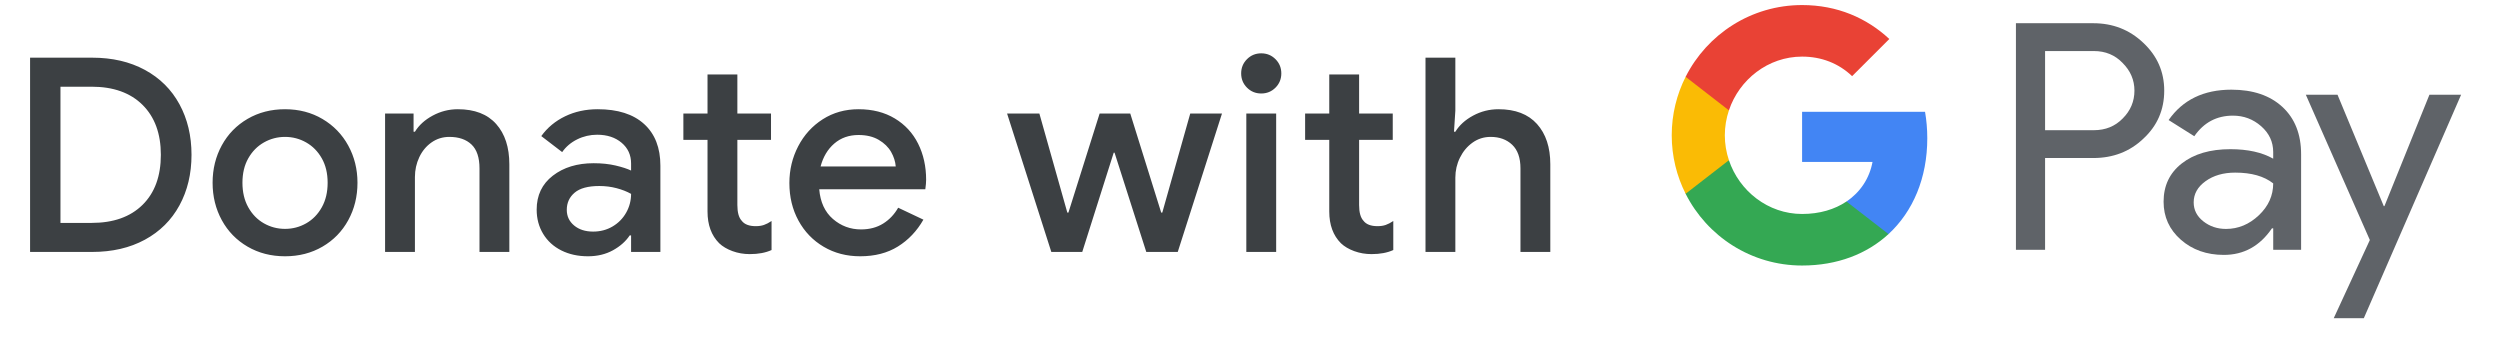
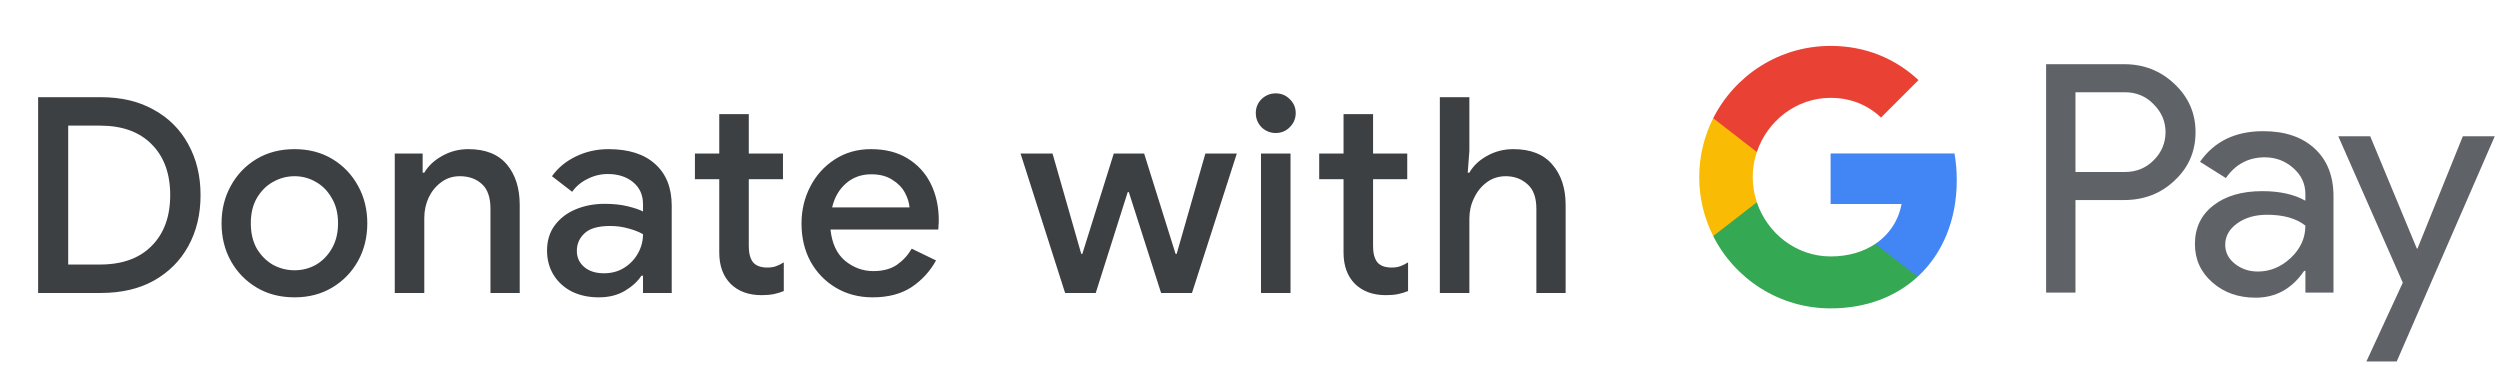
- <svg xmlns="http://www.w3.org/2000/svg" width="129" height="18">
-   <g fill="none" fill-rule="evenodd">
-     <path d="M4.758,13C5.794,13 6.699,12.79 7.474,12.37C8.249,11.95 8.844,11.36 9.259,10.599C9.674,9.838 9.882,8.968 9.882,7.988C9.882,7.008 9.674,6.138 9.259,5.377C8.844,4.616 8.249,4.026 7.474,3.606C6.699,3.186 5.794,2.976 4.758,2.976L4.758,2.976L1.552,2.976L1.552,13L4.758,13ZM4.73,11.502L3.12,11.502L3.12,4.474L4.73,4.474C5.85,4.474 6.725,4.787 7.355,5.412C7.985,6.037 8.3,6.896 8.3,7.988C8.3,9.089 7.985,9.95 7.355,10.571C6.725,11.192 5.85,11.502 4.73,11.502L4.73,11.502ZM14.708,13.224C15.427,13.224 16.071,13.058 16.64,12.727C17.209,12.396 17.653,11.941 17.97,11.362C18.287,10.783 18.446,10.139 18.446,9.43C18.446,8.73 18.287,8.091 17.97,7.512C17.653,6.933 17.209,6.476 16.64,6.14C16.071,5.804 15.427,5.636 14.708,5.636C13.989,5.636 13.345,5.802 12.776,6.133C12.207,6.464 11.763,6.919 11.446,7.498C11.129,8.077 10.97,8.721 10.97,9.43C10.97,10.139 11.129,10.783 11.446,11.362C11.763,11.941 12.207,12.396 12.776,12.727C13.345,13.058 13.989,13.224 14.708,13.224ZM14.708,11.81C14.316,11.81 13.952,11.714 13.616,11.523C13.28,11.332 13.012,11.056 12.811,10.697C12.61,10.338 12.51,9.915 12.51,9.43C12.51,8.945 12.61,8.525 12.811,8.17C13.012,7.815 13.28,7.542 13.616,7.351C13.952,7.16 14.316,7.064 14.708,7.064C15.1,7.064 15.464,7.16 15.8,7.351C16.136,7.542 16.404,7.815 16.605,8.17C16.806,8.525 16.906,8.945 16.906,9.43C16.906,9.915 16.806,10.338 16.605,10.697C16.404,11.056 16.136,11.332 15.8,11.523C15.464,11.714 15.1,11.81 14.708,11.81ZM21.41,13L21.41,9.136C21.41,8.772 21.485,8.431 21.634,8.114C21.783,7.797 21.993,7.542 22.264,7.351C22.535,7.16 22.843,7.064 23.188,7.064C23.673,7.064 24.054,7.195 24.329,7.456C24.604,7.717 24.742,8.128 24.742,8.688L24.742,8.688L24.742,13L26.282,13L26.282,8.478C26.282,7.601 26.056,6.908 25.603,6.399C25.15,5.89 24.49,5.636 23.622,5.636C23.165,5.636 22.733,5.746 22.327,5.965C21.921,6.184 21.615,6.462 21.41,6.798L21.41,6.798L21.34,6.798L21.34,5.86L19.87,5.86L19.87,13L21.41,13ZM30.338,13.224C30.823,13.224 31.253,13.121 31.626,12.916C31.999,12.711 32.289,12.454 32.494,12.146L32.494,12.146L32.564,12.146L32.564,13L34.076,13L34.076,8.548C34.076,7.624 33.796,6.908 33.236,6.399C32.676,5.89 31.878,5.636 30.842,5.636C30.226,5.636 29.666,5.757 29.162,6C28.658,6.243 28.247,6.583 27.93,7.022L27.93,7.022L29.008,7.848C29.204,7.568 29.463,7.349 29.785,7.19C30.107,7.031 30.45,6.952 30.814,6.952C31.327,6.952 31.747,7.09 32.074,7.365C32.401,7.64 32.564,7.997 32.564,8.436L32.564,8.436L32.564,8.8C32.368,8.707 32.102,8.62 31.766,8.541C31.43,8.462 31.052,8.422 30.632,8.422C29.783,8.422 29.08,8.637 28.525,9.066C27.97,9.495 27.692,10.079 27.692,10.816C27.692,11.283 27.804,11.7 28.028,12.069C28.252,12.438 28.565,12.722 28.966,12.923C29.367,13.124 29.825,13.224 30.338,13.224ZM30.604,11.95C30.203,11.95 29.876,11.845 29.624,11.635C29.372,11.425 29.246,11.157 29.246,10.83C29.246,10.466 29.381,10.17 29.652,9.941C29.923,9.712 30.347,9.598 30.926,9.598C31.234,9.598 31.53,9.635 31.815,9.71C32.1,9.785 32.349,9.883 32.564,10.004C32.564,10.349 32.48,10.671 32.312,10.97C32.144,11.269 31.911,11.507 31.612,11.684C31.313,11.861 30.977,11.95 30.604,11.95ZM38.692,13.112C39.131,13.112 39.504,13.042 39.812,12.902L39.812,12.902L39.812,11.404C39.672,11.497 39.541,11.565 39.42,11.607C39.299,11.649 39.159,11.67 39,11.67C38.655,11.67 38.412,11.577 38.272,11.39C38.123,11.231 38.048,10.961 38.048,10.578L38.048,10.578L38.048,7.218L39.784,7.218L39.784,5.86L38.048,5.86L38.048,3.844L36.508,3.844L36.508,5.86L35.262,5.86L35.262,7.218L36.508,7.218L36.508,10.914C36.508,11.605 36.709,12.151 37.11,12.552C37.287,12.72 37.516,12.855 37.796,12.958C38.076,13.061 38.375,13.112 38.692,13.112ZM44.386,13.224C45.142,13.224 45.791,13.056 46.332,12.72C46.873,12.384 47.312,11.922 47.648,11.334L47.648,11.334L46.346,10.718C46.15,11.063 45.891,11.336 45.569,11.537C45.247,11.738 44.867,11.838 44.428,11.838C43.877,11.838 43.394,11.658 42.979,11.299C42.564,10.94 42.328,10.429 42.272,9.766L42.272,9.766L47.746,9.766C47.774,9.57 47.788,9.407 47.788,9.276C47.788,8.585 47.65,7.965 47.375,7.414C47.1,6.863 46.698,6.429 46.171,6.112C45.644,5.795 45.021,5.636 44.302,5.636C43.611,5.636 42.995,5.809 42.454,6.154C41.913,6.499 41.49,6.964 41.187,7.547C40.884,8.13 40.732,8.763 40.732,9.444C40.732,10.163 40.888,10.809 41.201,11.383C41.514,11.957 41.948,12.407 42.503,12.734C43.058,13.061 43.686,13.224 44.386,13.224ZM46.22,8.59L42.342,8.59C42.473,8.095 42.708,7.701 43.049,7.407C43.39,7.113 43.807,6.966 44.302,6.966C44.713,6.966 45.06,7.05 45.345,7.218C45.63,7.386 45.842,7.594 45.982,7.841C46.122,8.088 46.201,8.338 46.22,8.59L46.22,8.59ZM55.844,13L57.468,7.876L57.51,7.876L59.148,13L60.772,13L63.054,5.86L61.416,5.86L59.974,10.97L59.918,10.97L58.322,5.86L56.74,5.86L55.13,10.97L55.074,10.97L53.632,5.86L51.966,5.86L54.248,13L55.844,13ZM65.08,4.824C65.369,4.824 65.614,4.724 65.815,4.523C66.016,4.322 66.116,4.077 66.116,3.788C66.116,3.499 66.016,3.254 65.815,3.053C65.614,2.852 65.369,2.752 65.08,2.752C64.791,2.752 64.546,2.852 64.345,3.053C64.144,3.254 64.044,3.499 64.044,3.788C64.044,4.077 64.144,4.322 64.345,4.523C64.546,4.724 64.791,4.824 65.08,4.824ZM65.85,13L65.85,5.86L64.31,5.86L64.31,13L65.85,13ZM70.774,13.112C71.213,13.112 71.586,13.042 71.894,12.902L71.894,12.902L71.894,11.404C71.754,11.497 71.623,11.565 71.502,11.607C71.381,11.649 71.241,11.67 71.082,11.67C70.737,11.67 70.494,11.577 70.354,11.39C70.205,11.231 70.13,10.961 70.13,10.578L70.13,10.578L70.13,7.218L71.866,7.218L71.866,5.86L70.13,5.86L70.13,3.844L68.59,3.844L68.59,5.86L67.344,5.86L67.344,7.218L68.59,7.218L68.59,10.914C68.59,11.605 68.791,12.151 69.192,12.552C69.369,12.72 69.598,12.855 69.878,12.958C70.158,13.061 70.457,13.112 70.774,13.112ZM75.096,13L75.096,9.164C75.096,8.8 75.175,8.457 75.334,8.135C75.493,7.813 75.71,7.554 75.985,7.358C76.26,7.162 76.571,7.064 76.916,7.064C77.373,7.064 77.744,7.199 78.029,7.47C78.314,7.741 78.456,8.147 78.456,8.688L78.456,8.688L78.456,13L79.996,13L79.996,8.478C79.996,7.601 79.767,6.908 79.31,6.399C78.853,5.89 78.19,5.636 77.322,5.636C76.855,5.636 76.419,5.746 76.013,5.965C75.607,6.184 75.301,6.462 75.096,6.798L75.096,6.798L75.026,6.798L75.096,5.706L75.096,2.976L73.556,2.976L73.556,13L75.096,13Z" fill="#3C4043" fill-rule="nonzero" />
-     <path d="M105.526,2.635L105.526,6.718L108.044,6.718C108.644,6.718 109.14,6.516 109.532,6.113C109.935,5.711 110.137,5.231 110.137,4.676C110.137,4.132 109.935,3.658 109.532,3.254C109.14,2.841 108.644,2.634 108.044,2.634L105.526,2.634L105.526,2.635ZM105.526,8.155L105.526,12.891L104.022,12.891L104.022,1.198L108.011,1.198C109.025,1.198 109.885,1.535 110.594,2.21C111.314,2.885 111.674,3.707 111.674,4.676C111.674,5.667 111.314,6.495 110.594,7.158C109.897,7.823 109.035,8.154 108.011,8.154L105.526,8.154L105.526,8.155Z" fill="#5F6368" fill-rule="evenodd" />
-     <path d="M113.194,10.442C113.194,10.834 113.36,11.16 113.693,11.422C114.025,11.683 114.415,11.813 114.861,11.813C115.494,11.813 116.057,11.579 116.553,11.112C117.05,10.643 117.297,10.093 117.297,9.463C116.828,9.092 116.174,8.907 115.335,8.907C114.724,8.907 114.215,9.055 113.807,9.349C113.398,9.643 113.194,10.006 113.194,10.442M115.14,4.627C116.252,4.627 117.129,4.924 117.773,5.518C118.415,6.111 118.737,6.925 118.737,7.959L118.737,12.891L117.298,12.891L117.298,11.781L117.233,11.781C116.611,12.695 115.783,13.153 114.747,13.153C113.865,13.153 113.126,12.891 112.532,12.369C111.938,11.846 111.641,11.193 111.641,10.409C111.641,9.581 111.954,8.923 112.581,8.433C113.208,7.943 114.044,7.698 115.09,7.698C115.983,7.698 116.72,7.861 117.297,8.188L117.297,7.844C117.297,7.322 117.09,6.878 116.676,6.513C116.261,6.149 115.777,5.967 115.221,5.967C114.381,5.967 113.717,6.32 113.226,7.029L111.901,6.195C112.632,5.15 113.711,4.627 115.14,4.627" fill="#5F6368" fill-rule="evenodd" />
-     <path d="M126.993,4.889l-5.02,11.531l-1.553,0l1.864,-4.035l-3.303,-7.496l1.635,0l2.387,5.749l0.033,0l2.322,-5.749z" fill="#5F6368" fill-rule="evenodd" />
-     <path d="M99.448,7.134C99.448,6.661 99.408,6.205 99.332,5.768L92.988,5.768L92.988,8.356L96.622,8.356C96.466,9.199 95.994,9.917 95.278,10.398L95.278,12.079L97.447,12.079C98.716,10.908 99.448,9.179 99.448,7.134" fill="#4285F4" fill-rule="evenodd" />
-     <path d="M92.988,13.701C94.804,13.701 96.332,13.105 97.447,12.079L95.278,10.398C94.675,10.804 93.897,11.041 92.988,11.041C91.234,11.041 89.744,9.859 89.212,8.267L86.978,8.267L86.978,9.998C88.085,12.193 90.36,13.701 92.988,13.701" fill="#34A853" fill-rule="evenodd" />
-     <path d="M89.212,8.267C89.076,7.861 89.001,7.428 89.001,6.981C89.001,6.534 89.076,6.101 89.212,5.695L89.212,3.964L86.978,3.964C86.52,4.871 86.261,5.896 86.261,6.981C86.261,8.066 86.52,9.091 86.978,9.998L89.212,8.267Z" fill="#FABB05" fill-rule="evenodd" />
-     <path d="M92.988,2.921C93.98,2.921 94.868,3.262 95.569,3.929L95.569,3.93L97.489,2.012C96.323,0.928 94.803,0.261 92.988,0.261C90.36,0.261 88.085,1.769 86.978,3.964L89.212,5.695C89.744,4.103 91.234,2.921 92.988,2.921" fill="#E94235" fill-rule="evenodd" />
+ <svg xmlns="http://www.w3.org/2000/svg" width="256" height="38" viewBox="0 0 256 38" fill="none">
+   <g id="en_donate_with_Light">
+     <path id="Text" d="M3.905 30V9.952H10.317C12.426 9.952 14.237 10.381 15.749 11.24C17.279 12.08 18.455 13.256 19.277 14.768C20.117 16.28 20.537 18.016 20.537 19.976C20.537 21.955 20.117 23.7 19.277 25.212C18.455 26.705 17.279 27.881 15.749 28.74C14.237 29.58 12.426 30 10.317 30H3.905ZM6.985 27.088H10.233C12.51 27.088 14.274 26.453 15.525 25.184C16.794 23.915 17.429 22.179 17.429 19.976C17.429 17.773 16.794 16.037 15.525 14.768C14.274 13.499 12.51 12.864 10.233 12.864H6.985V27.088ZM30.163 30.448C28.688 30.448 27.391 30.112 26.271 29.44C25.151 28.768 24.274 27.863 23.639 26.724C23.004 25.585 22.687 24.297 22.687 22.86C22.687 21.441 23.004 20.163 23.639 19.024C24.274 17.867 25.151 16.952 26.271 16.28C27.391 15.608 28.688 15.272 30.163 15.272C31.619 15.272 32.907 15.608 34.027 16.28C35.147 16.952 36.024 17.867 36.659 19.024C37.294 20.163 37.611 21.441 37.611 22.86C37.611 24.297 37.294 25.585 36.659 26.724C36.024 27.863 35.147 28.768 34.027 29.44C32.907 30.112 31.619 30.448 30.163 30.448ZM30.163 27.676C30.947 27.676 31.675 27.489 32.347 27.116C33.019 26.724 33.56 26.173 33.971 25.464C34.4 24.736 34.615 23.868 34.615 22.86C34.615 21.852 34.4 20.993 33.971 20.284C33.56 19.556 33.019 19.005 32.347 18.632C31.675 18.24 30.947 18.044 30.163 18.044C29.379 18.044 28.642 18.24 27.951 18.632C27.279 19.005 26.728 19.556 26.299 20.284C25.888 20.993 25.683 21.852 25.683 22.86C25.683 23.868 25.888 24.736 26.299 25.464C26.728 26.173 27.279 26.724 27.951 27.116C28.642 27.489 29.379 27.676 30.163 27.676ZM40.423 30V15.72H43.279V17.68H43.447C43.857 16.989 44.464 16.42 45.267 15.972C46.088 15.505 46.984 15.272 47.955 15.272C49.709 15.272 51.025 15.795 51.903 16.84C52.78 17.885 53.219 19.267 53.219 20.984V30H50.223V21.376C50.223 20.219 49.933 19.379 49.355 18.856C48.776 18.315 48.02 18.044 47.087 18.044C46.359 18.044 45.724 18.249 45.183 18.66C44.641 19.052 44.212 19.575 43.895 20.228C43.596 20.881 43.447 21.581 43.447 22.328V30H40.423ZM61.308 30.448C60.281 30.448 59.367 30.252 58.564 29.86C57.761 29.449 57.136 28.88 56.688 28.152C56.24 27.424 56.016 26.593 56.016 25.66C56.016 24.652 56.277 23.793 56.8 23.084C57.341 22.356 58.06 21.805 58.956 21.432C59.852 21.059 60.841 20.872 61.924 20.872C62.82 20.872 63.604 20.956 64.276 21.124C64.967 21.292 65.489 21.469 65.844 21.656V20.9C65.844 19.967 65.508 19.22 64.836 18.66C64.164 18.1 63.296 17.82 62.232 17.82C61.504 17.82 60.813 17.988 60.16 18.324C59.507 18.641 58.984 19.08 58.592 19.64L56.52 18.044C57.136 17.185 57.948 16.513 58.956 16.028C59.983 15.524 61.103 15.272 62.316 15.272C64.388 15.272 65.984 15.785 67.104 16.812C68.224 17.82 68.784 19.239 68.784 21.068V30H65.844V28.236H65.676C65.303 28.815 64.743 29.328 63.996 29.776C63.249 30.224 62.353 30.448 61.308 30.448ZM61.84 27.984C62.624 27.984 63.315 27.797 63.912 27.424C64.509 27.051 64.976 26.565 65.312 25.968C65.667 25.352 65.844 24.689 65.844 23.98C65.415 23.737 64.911 23.541 64.332 23.392C63.753 23.224 63.137 23.14 62.484 23.14C61.252 23.14 60.375 23.392 59.852 23.896C59.329 24.381 59.068 24.979 59.068 25.688C59.068 26.36 59.32 26.911 59.824 27.34C60.328 27.769 61 27.984 61.84 27.984ZM73.652 25.856V18.352H71.16V15.72H73.652V11.688H76.676V15.72H80.176V18.352H76.676V25.212C76.676 25.921 76.816 26.463 77.096 26.836C77.394 27.209 77.889 27.396 78.58 27.396C78.934 27.396 79.233 27.349 79.476 27.256C79.737 27.163 79.998 27.032 80.26 26.864V29.804C79.942 29.935 79.606 30.037 79.252 30.112C78.897 30.187 78.477 30.224 77.992 30.224C76.666 30.224 75.612 29.841 74.828 29.076C74.044 28.292 73.652 27.219 73.652 25.856ZM89.354 30.448C87.954 30.448 86.704 30.121 85.602 29.468C84.501 28.815 83.633 27.919 82.998 26.78C82.382 25.641 82.074 24.344 82.074 22.888C82.074 21.525 82.373 20.265 82.97 19.108C83.568 17.951 84.398 17.027 85.462 16.336C86.545 15.627 87.786 15.272 89.186 15.272C90.661 15.272 91.912 15.589 92.938 16.224C93.984 16.859 94.777 17.727 95.318 18.828C95.86 19.929 96.13 21.171 96.13 22.552C96.13 22.757 96.121 22.944 96.102 23.112C96.102 23.28 96.093 23.411 96.074 23.504H85.042C85.192 24.923 85.686 25.987 86.526 26.696C87.385 27.405 88.356 27.76 89.438 27.76C90.409 27.76 91.212 27.545 91.846 27.116C92.481 26.668 92.985 26.117 93.358 25.464L95.85 26.668C95.234 27.788 94.394 28.703 93.33 29.412C92.266 30.103 90.941 30.448 89.354 30.448ZM89.214 17.848C88.206 17.848 87.348 18.156 86.638 18.772C85.929 19.388 85.453 20.209 85.21 21.236H93.134C93.097 20.751 92.938 20.247 92.658 19.724C92.378 19.201 91.949 18.763 91.37 18.408C90.81 18.035 90.092 17.848 89.214 17.848ZM109.067 30L104.503 15.72H107.779L110.719 25.996H110.831L114.051 15.72H117.159L120.379 25.996H120.491L123.431 15.72H126.651L122.059 30H118.895L115.591 19.668H115.479L112.203 30H109.067ZM130.638 13.62C130.078 13.62 129.593 13.424 129.182 13.032C128.79 12.621 128.594 12.136 128.594 11.576C128.594 11.016 128.79 10.54 129.182 10.148C129.593 9.756 130.078 9.56 130.638 9.56C131.198 9.56 131.674 9.756 132.066 10.148C132.477 10.54 132.682 11.016 132.682 11.576C132.682 12.136 132.477 12.621 132.066 13.032C131.674 13.424 131.198 13.62 130.638 13.62ZM129.126 30V15.72H132.15V30H129.126ZM137.578 25.856V18.352H135.086V15.72H137.578V11.688H140.602V15.72H144.102V18.352H140.602V25.212C140.602 25.921 140.742 26.463 141.022 26.836C141.32 27.209 141.815 27.396 142.506 27.396C142.86 27.396 143.159 27.349 143.402 27.256C143.663 27.163 143.924 27.032 144.186 26.864V29.804C143.868 29.935 143.532 30.037 143.178 30.112C142.823 30.187 142.403 30.224 141.918 30.224C140.592 30.224 139.538 29.841 138.754 29.076C137.97 28.292 137.578 27.219 137.578 25.856ZM147.44 30V9.952H150.464V15.44L150.296 17.68H150.464C150.856 16.989 151.453 16.42 152.256 15.972C153.077 15.505 153.982 15.272 154.972 15.272C156.745 15.272 158.08 15.804 158.976 16.868C159.872 17.913 160.32 19.285 160.32 20.984V30H157.324V21.376C157.324 20.219 157.016 19.379 156.4 18.856C155.802 18.315 155.065 18.044 154.188 18.044C153.46 18.044 152.816 18.249 152.256 18.66C151.696 19.071 151.257 19.612 150.94 20.284C150.622 20.937 150.464 21.637 150.464 22.384V30H147.44Z" fill="#3C4043" />
+     <g id="GPay Logo (Light)">
+       <g id="GPay">
+         <g id="Pay">
+           <path id="Fill 1" fill-rule="evenodd" clip-rule="evenodd" d="M212.529 9.447V17.613H217.565C218.765 17.613 219.757 17.21 220.541 16.403C221.347 15.599 221.75 14.639 221.75 13.529C221.75 12.441 221.347 11.492 220.541 10.686C219.757 9.859 218.765 9.445 217.565 9.445H212.529V9.447ZM212.529 20.487V29.96H209.521V6.572H217.499C219.527 6.572 221.248 7.248 222.666 8.597C224.105 9.947 224.824 11.591 224.824 13.529C224.824 15.511 224.105 17.167 222.666 18.494C221.27 19.823 219.547 20.485 217.499 20.485H212.529V20.487Z" fill="#5F6368" />
+           <path id="Fill 3" fill-rule="evenodd" clip-rule="evenodd" d="M227.864 25.06C227.864 25.844 228.197 26.497 228.862 27.02C229.527 27.543 230.306 27.804 231.2 27.804C232.465 27.804 233.591 27.335 234.584 26.4C235.576 25.463 236.071 24.364 236.071 23.102C235.133 22.361 233.825 21.992 232.147 21.992C230.925 21.992 229.907 22.287 229.09 22.875C228.273 23.462 227.864 24.189 227.864 25.06ZM231.756 13.432C233.98 13.432 235.735 14.025 237.022 15.212C238.308 16.399 238.95 18.027 238.95 20.095V29.96H236.073V27.739H235.942C234.699 29.568 233.042 30.483 230.972 30.483C229.206 30.483 227.728 29.96 226.541 28.915C225.353 27.869 224.759 26.563 224.759 24.995C224.759 23.339 225.385 22.023 226.638 21.043C227.892 20.064 229.565 19.573 231.658 19.573C233.444 19.573 234.916 19.899 236.071 20.552V19.866C236.071 18.82 235.656 17.934 234.829 17.204C233.999 16.474 233.031 16.11 231.919 16.11C230.239 16.11 228.911 16.818 227.93 18.234L225.28 16.567C226.741 14.477 228.899 13.432 231.756 13.432Z" fill="#5F6368" />
+           <path id="Fill 5" fill-rule="evenodd" clip-rule="evenodd" d="M255.463 13.954L245.424 37.015H242.318L246.046 28.946L239.44 13.954H242.71L247.484 25.452H247.55L252.193 13.954H255.463Z" fill="#5F6368" />
+         </g>
+         <g id="G">
+           <path id="Fill 8" fill-rule="evenodd" clip-rule="evenodd" d="M200.373 18.445C200.373 17.499 200.293 16.586 200.141 15.713H187.454V20.889H194.72C194.408 22.576 193.465 24.011 192.033 24.973V28.334H196.37C198.91 25.994 200.373 22.535 200.373 18.445Z" fill="#4285F4" />
+           <path id="Fill 10" fill-rule="evenodd" clip-rule="evenodd" d="M187.454 31.578C191.084 31.578 194.141 30.387 196.37 28.334L192.033 24.973C190.826 25.784 189.272 26.259 187.454 26.259C183.944 26.259 180.966 23.895 179.901 20.711H175.433V24.174C177.647 28.564 182.197 31.578 187.454 31.578Z" fill="#34A853" />
+           <path id="Fill 12" fill-rule="evenodd" clip-rule="evenodd" d="M179.901 20.711C179.628 19.899 179.479 19.033 179.479 18.139C179.479 17.245 179.628 16.379 179.901 15.567V12.104H175.433C174.518 13.919 174 15.968 174 18.139C174 20.31 174.518 22.36 175.433 24.174L179.901 20.711Z" fill="#FABB05" />
+           <path id="Fill 14" fill-rule="evenodd" clip-rule="evenodd" d="M187.454 10.02C189.436 10.02 191.213 10.701 192.615 12.036V12.037L196.455 8.202C194.123 6.033 191.082 4.7 187.454 4.7C182.197 4.7 177.647 7.714 175.433 12.105L179.901 15.567C180.966 12.383 183.944 10.02 187.454 10.02Z" fill="#E94235" />
+         </g>
+       </g>
+     </g>
  </g>
</svg>
